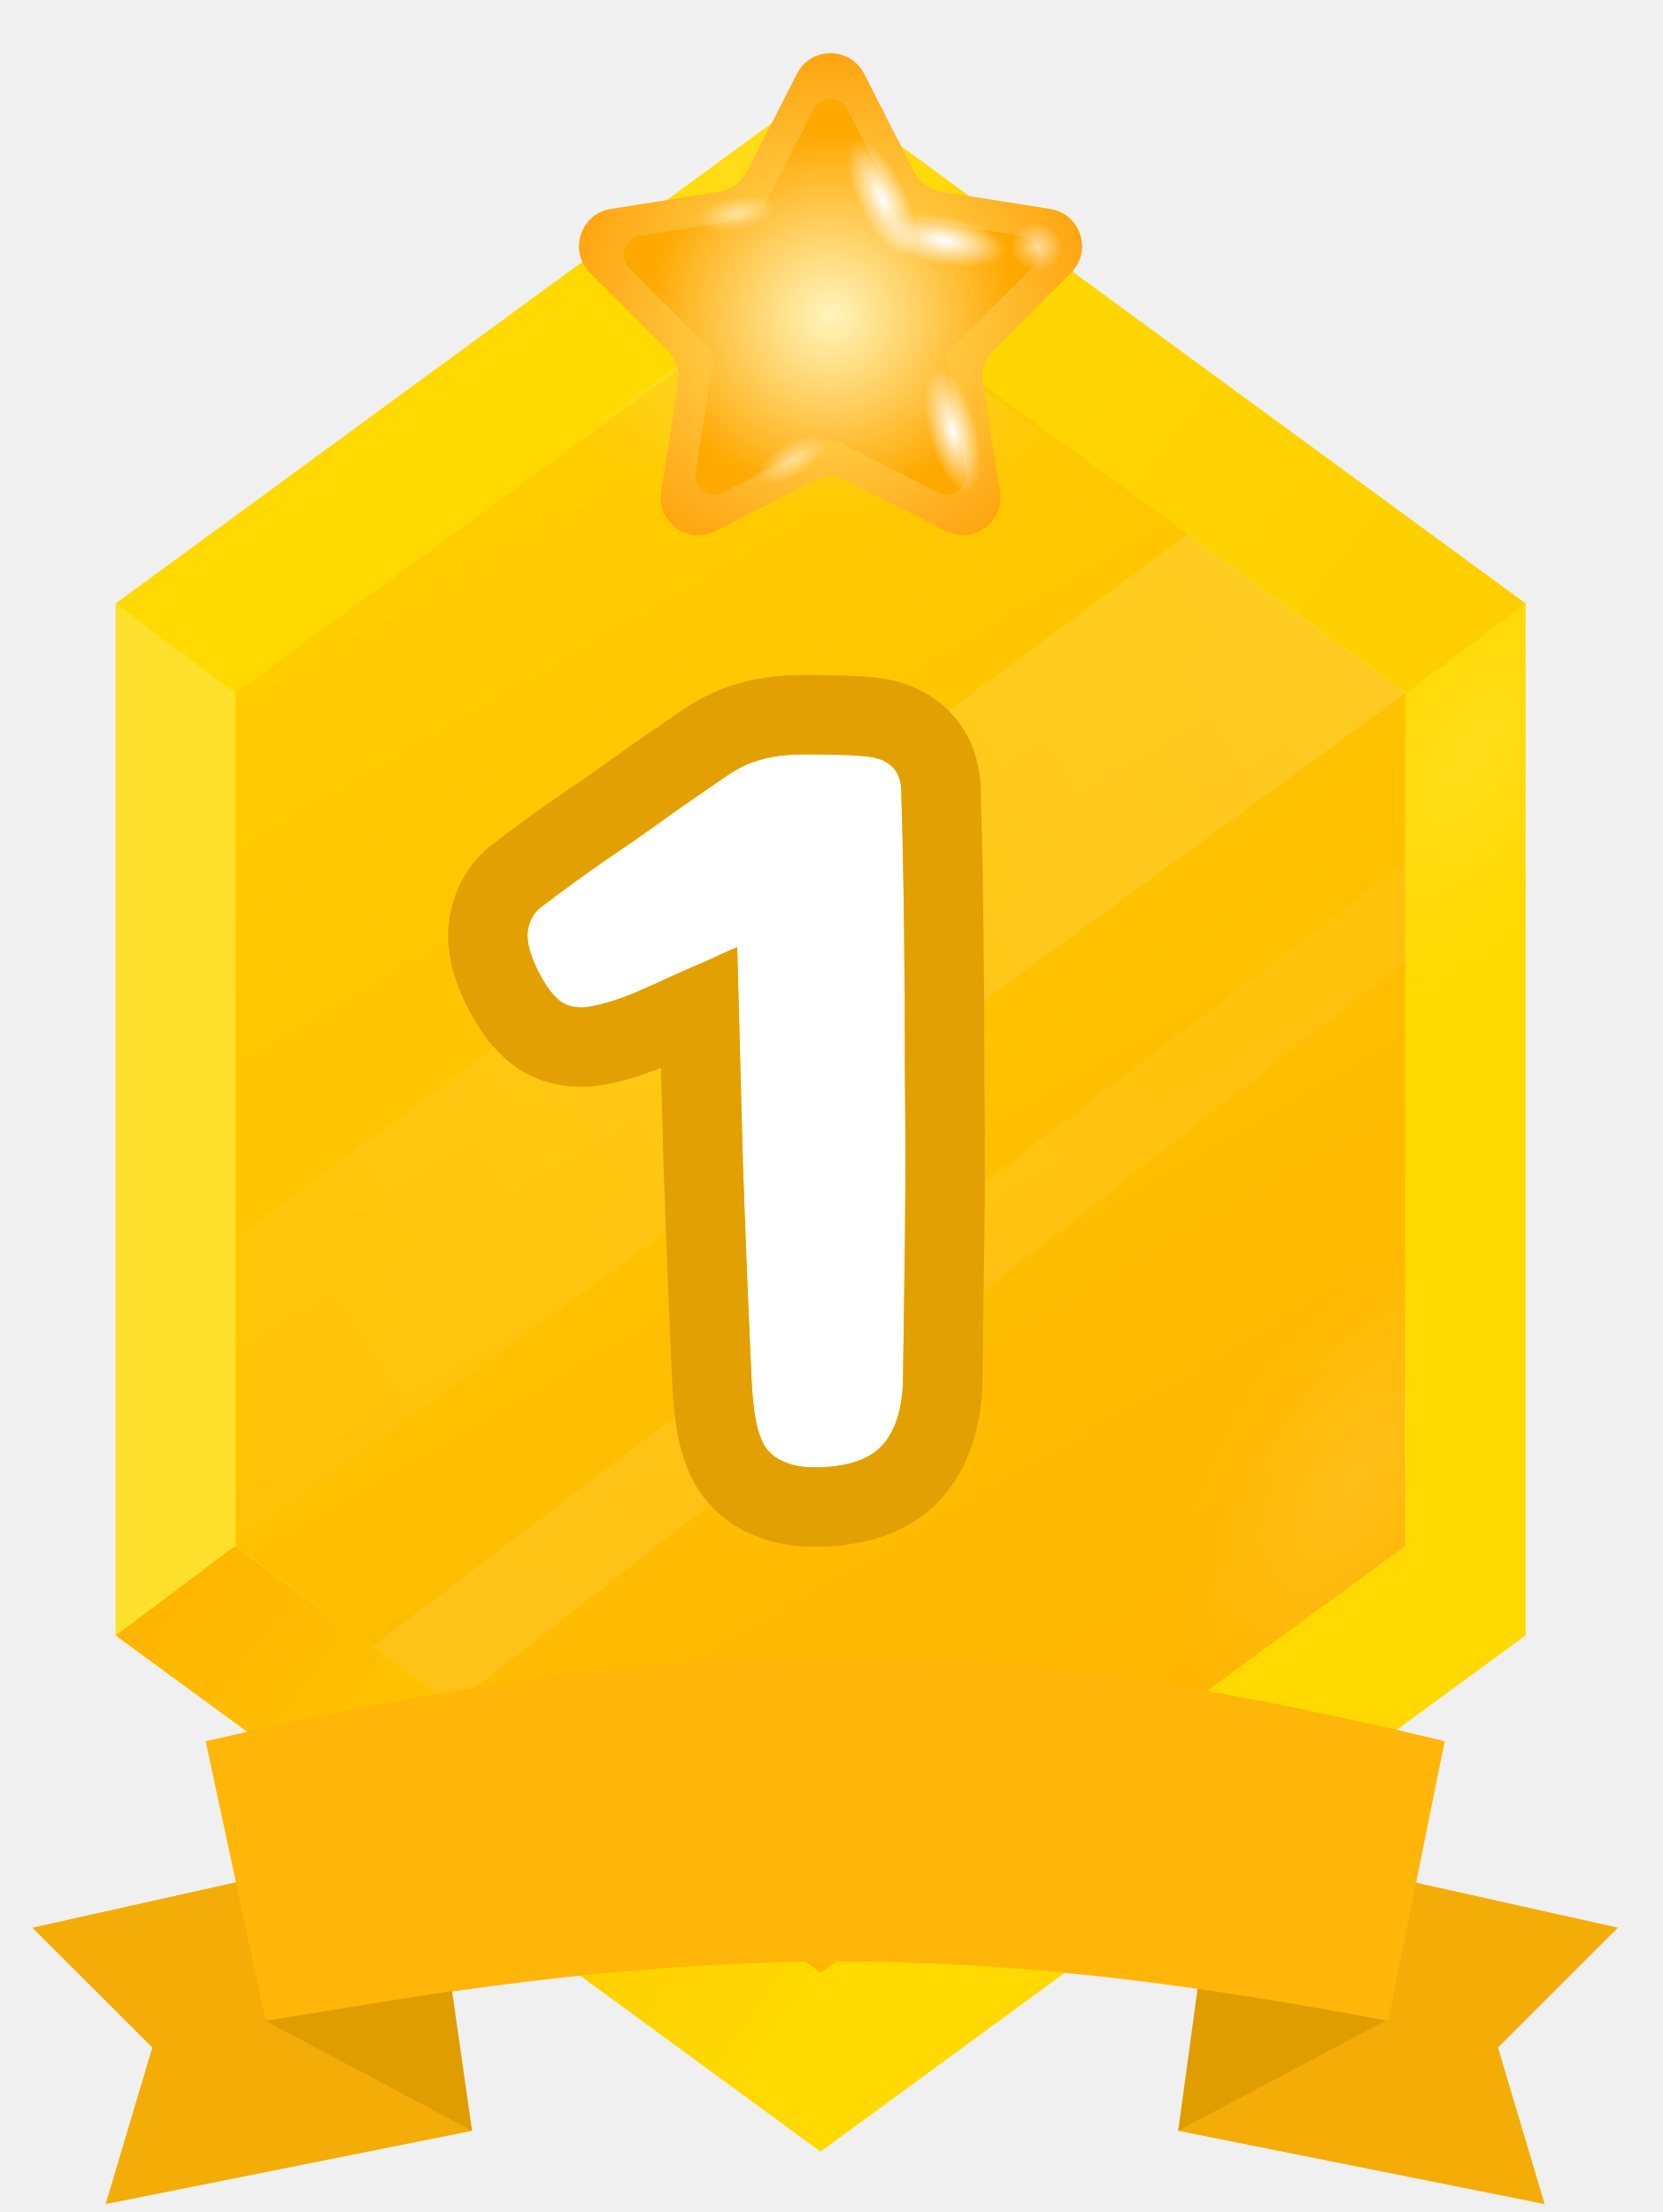
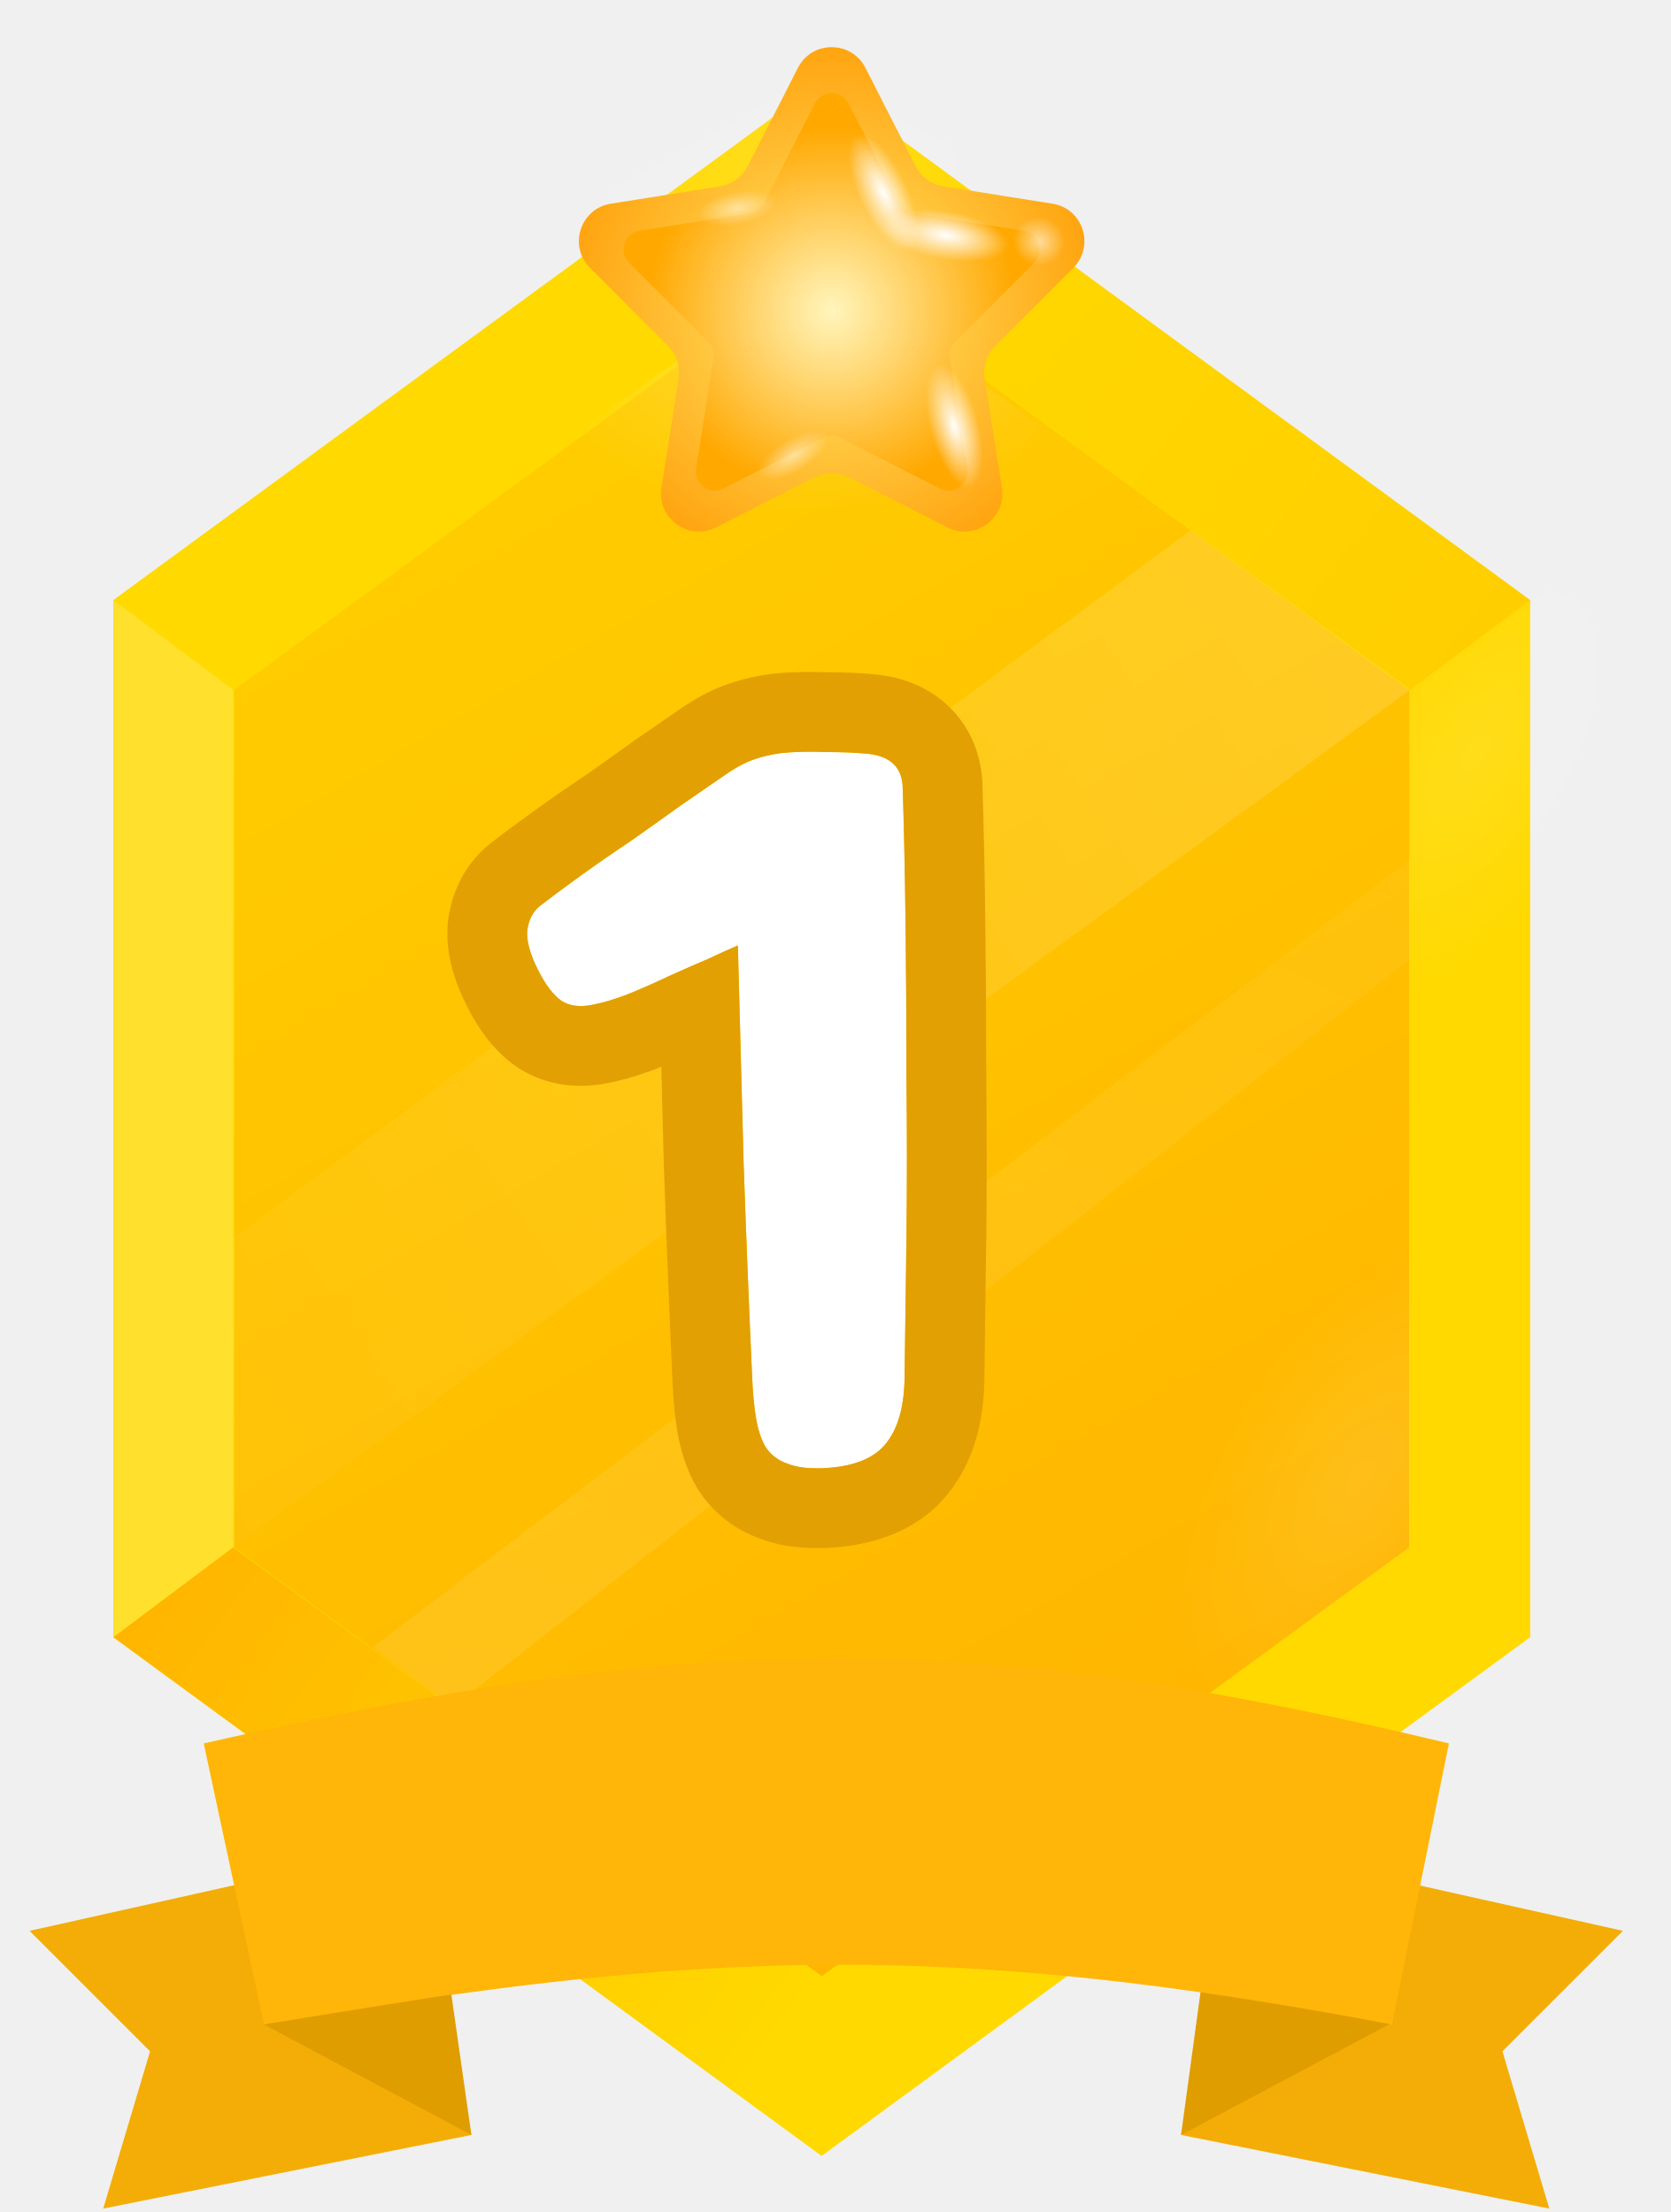
- <svg xmlns="http://www.w3.org/2000/svg" width="154" height="205" viewBox="0 0 154 205" fill="none">
-   <path d="M76.029 8.097L141.341 55.922V151.572L76.029 199.398L10.716 151.572V55.922L76.029 8.097Z" fill="#FFD900" />
-   <path d="M76.029 24.651L130.19 64.199V143.294L76.029 182.842L21.867 143.294V64.199L76.029 24.651Z" fill="url(#paint0_linear_2944_12257)" />
-   <path d="M21.767 64.2L10.73 55.923V151.573L21.767 143.296V64.2Z" fill="#FFE02D" />
-   <path d="M130.292 64.2L141.328 55.923V151.573L130.292 143.296V64.2Z" fill="#FFD900" />
-   <path d="M76.029 24.652V8.097L141.329 55.922L130.292 64.2L76.029 24.652Z" fill="url(#paint1_linear_2944_12257)" />
-   <path d="M76.029 182.842V199.396L10.73 151.571L21.766 143.294L76.029 182.842Z" fill="url(#paint2_linear_2944_12257)" />
-   <path d="M110.059 49.483L21.767 114.783V143.294L130.293 64.198L110.059 49.483Z" fill="url(#paint3_linear_2944_12257)" />
-   <path d="M42 158.011L34.643 152.492L130.293 79.835V89.032L42 158.011Z" fill="url(#paint4_linear_2944_12257)" />
-   <path d="M130.294 143.294L110.061 158.009C102.913 130.184 120.509 116.065 130.294 112.943L130.294 143.294Z" fill="url(#paint5_radial_2944_12257)" />
-   <path d="M74.972 7.882L97.66 18.427C76.803 38.184 55.917 29.655 48.438 22.616L74.972 7.882Z" fill="url(#paint6_radial_2944_12257)" />
-   <path d="M130.292 64.2L151.44 48.602C159.215 76.259 140.005 89.368 130.292 92.71L130.292 64.2Z" fill="url(#paint7_radial_2944_12257)" />
-   <path d="M75.586 24.651L96.739 40.286C75.882 60.043 57.314 50.085 49.834 43.045L75.586 24.651Z" fill="url(#paint8_radial_2944_12257)" />
-   <mask id="path-13-outside-1_2944_12257" maskUnits="userSpaceOnUse" x="41.438" y="62.477" width="50" height="81" fill="black">
-     <rect fill="white" x="41.438" y="62.477" width="50" height="81" />
-     <path d="M80.4 70.114C82.343 70.349 83.373 71.32 83.491 73.027C83.608 76.559 83.697 80.679 83.755 85.388C83.814 90.038 83.844 94.894 83.844 99.957C83.903 104.96 83.903 109.904 83.844 114.79C83.785 119.616 83.726 123.972 83.667 127.857C83.608 130.447 83.02 132.419 81.901 133.773C80.783 135.126 78.87 135.862 76.162 135.98C74.75 136.039 73.631 135.892 72.807 135.539C71.983 135.244 71.336 134.744 70.865 134.038C70.453 133.331 70.158 132.448 69.982 131.389C69.805 130.329 69.688 129.123 69.629 127.769C69.334 121.353 69.07 114.731 68.834 107.903C68.657 101.016 68.481 94.306 68.304 87.772C67.598 88.067 66.686 88.479 65.567 89.008C64.449 89.479 63.242 90.009 61.947 90.598C60.711 91.186 59.446 91.745 58.151 92.275C56.915 92.746 55.826 93.07 54.884 93.246C53.766 93.482 52.824 93.364 52.059 92.893C51.293 92.364 50.557 91.392 49.851 89.98C49.145 88.567 48.821 87.39 48.88 86.448C48.998 85.447 49.38 84.682 50.028 84.152C51.087 83.328 52.353 82.386 53.824 81.327C55.296 80.267 56.826 79.208 58.416 78.148C60.005 77.03 61.535 75.941 63.007 74.882C64.537 73.822 65.862 72.91 66.98 72.144C67.981 71.438 68.893 70.938 69.717 70.644C70.541 70.349 71.424 70.143 72.366 70.025C73.543 69.908 74.897 69.878 76.427 69.937C77.958 69.937 79.282 69.996 80.4 70.114Z" />
+ <svg xmlns="http://www.w3.org/2000/svg" width="154" height="204" viewBox="0 0 154 204" fill="none">
+   <path d="M75.756 7.517L141.069 55.342V150.992L75.756 198.817L10.444 150.992V55.342L75.756 7.517Z" fill="#FFD900" />
+   <path d="M75.756 24.071L129.918 63.619V142.714L75.756 182.262L21.595 142.714V63.619L75.756 24.071Z" fill="url(#paint0_linear_3576_6885)" />
+   <path d="M21.495 63.62L10.458 55.343V150.993L21.495 142.716V63.62Z" fill="#FFE02D" />
+   <path d="M130.019 63.62L141.056 55.343V150.993L130.019 142.716V63.62Z" fill="#FFD900" />
+   <path d="M75.757 24.072V7.517L141.056 55.342L130.02 63.62L75.757 24.072Z" fill="url(#paint1_linear_3576_6885)" />
+   <path d="M75.757 182.262V198.816L10.457 150.991L21.494 142.714L75.757 182.262Z" fill="url(#paint2_linear_3576_6885)" />
+   <path d="M109.787 48.903L21.494 114.202V142.714L130.02 63.618L109.787 48.903Z" fill="url(#paint3_linear_3576_6885)" />
+   <path d="M41.728 157.431L34.37 151.912L130.02 79.255V88.452L41.728 157.431Z" fill="url(#paint4_linear_3576_6885)" />
+   <path d="M130.022 142.714L109.788 157.429C102.641 129.604 120.236 115.485 130.022 112.363L130.022 142.714Z" fill="url(#paint5_radial_3576_6885)" />
+   <path d="M74.7 7.302L97.387 17.847C76.531 37.604 55.645 29.075 48.166 22.035L74.7 7.302Z" fill="url(#paint6_radial_3576_6885)" />
+   <path d="M130.02 63.619L151.168 48.022C158.943 75.678 139.732 88.787 130.02 92.129L130.02 63.619Z" fill="url(#paint7_radial_3576_6885)" />
+   <path d="M75.314 24.071L96.467 39.706C75.61 59.463 57.041 49.505 49.562 42.465L75.314 24.071Z" fill="url(#paint8_radial_3576_6885)" />
+   <mask id="path-13-outside-1_3576_6885" maskUnits="userSpaceOnUse" x="41.166" y="61.897" width="50" height="81" fill="black">
+     <rect fill="white" x="41.166" y="61.897" width="50" height="81" />
+     <path d="M80.128 69.534C82.07 69.769 83.1 70.74 83.218 72.447C83.336 75.979 83.424 80.099 83.483 84.808C83.542 89.458 83.571 94.314 83.571 99.377C83.63 104.38 83.63 109.324 83.571 114.21C83.512 119.036 83.454 123.392 83.395 127.277C83.336 129.867 82.747 131.839 81.629 133.193C80.51 134.546 78.597 135.282 75.89 135.4C74.477 135.459 73.359 135.312 72.535 134.958C71.711 134.664 71.063 134.164 70.592 133.457C70.18 132.751 69.886 131.868 69.709 130.809C69.533 129.749 69.415 128.543 69.356 127.189C69.062 120.773 68.797 114.151 68.562 107.323C68.385 100.436 68.208 93.726 68.032 87.192C67.326 87.487 66.413 87.898 65.295 88.428C64.176 88.899 62.97 89.429 61.675 90.018C60.439 90.606 59.173 91.165 57.878 91.695C56.642 92.166 55.553 92.49 54.611 92.666C53.493 92.902 52.551 92.784 51.786 92.313C51.021 91.783 50.285 90.812 49.579 89.4C48.872 87.987 48.549 86.81 48.608 85.868C48.725 84.867 49.108 84.102 49.755 83.572C50.815 82.748 52.08 81.806 53.552 80.747C55.023 79.687 56.554 78.628 58.143 77.568C59.732 76.45 61.263 75.361 62.734 74.302C64.265 73.242 65.589 72.33 66.707 71.564C67.708 70.858 68.62 70.358 69.445 70.064C70.269 69.769 71.151 69.563 72.093 69.445C73.27 69.328 74.624 69.298 76.155 69.357C77.685 69.357 79.01 69.416 80.128 69.534Z" />
  </mask>
-   <path d="M80.4 70.114C82.343 70.349 83.373 71.32 83.491 73.027C83.608 76.559 83.697 80.679 83.755 85.388C83.814 90.038 83.844 94.894 83.844 99.957C83.903 104.96 83.903 109.904 83.844 114.79C83.785 119.616 83.726 123.972 83.667 127.857C83.608 130.447 83.02 132.419 81.901 133.773C80.783 135.126 78.87 135.862 76.162 135.98C74.75 136.039 73.631 135.892 72.807 135.539C71.983 135.244 71.336 134.744 70.865 134.038C70.453 133.331 70.158 132.448 69.982 131.389C69.805 130.329 69.688 129.123 69.629 127.769C69.334 121.353 69.07 114.731 68.834 107.903C68.657 101.016 68.481 94.306 68.304 87.772C67.598 88.067 66.686 88.479 65.567 89.008C64.449 89.479 63.242 90.009 61.947 90.598C60.711 91.186 59.446 91.745 58.151 92.275C56.915 92.746 55.826 93.07 54.884 93.246C53.766 93.482 52.824 93.364 52.059 92.893C51.293 92.364 50.557 91.392 49.851 89.98C49.145 88.567 48.821 87.39 48.88 86.448C48.998 85.447 49.38 84.682 50.028 84.152C51.087 83.328 52.353 82.386 53.824 81.327C55.296 80.267 56.826 79.208 58.416 78.148C60.005 77.03 61.535 75.941 63.007 74.882C64.537 73.822 65.862 72.91 66.98 72.144C67.981 71.438 68.893 70.938 69.717 70.644C70.541 70.349 71.424 70.143 72.366 70.025C73.543 69.908 74.897 69.878 76.427 69.937C77.958 69.937 79.282 69.996 80.4 70.114Z" fill="white" />
-   <path d="M80.4 70.114L81.286 62.809L81.228 62.803L81.171 62.797L80.4 70.114ZM83.491 73.027L90.844 72.782L90.84 72.652L90.831 72.521L83.491 73.027ZM83.755 85.388L76.398 85.48L76.398 85.481L83.755 85.388ZM83.844 99.957H76.486V100L76.487 100.043L83.844 99.957ZM83.844 114.79L91.201 114.879L91.201 114.878L83.844 114.79ZM83.667 127.857L91.023 128.024L91.024 127.996L91.024 127.969L83.667 127.857ZM81.901 133.773L76.229 129.087L76.229 129.087L81.901 133.773ZM76.162 135.98L76.469 143.331L76.482 143.331L76.162 135.98ZM72.807 135.539L75.706 128.776L75.496 128.686L75.282 128.609L72.807 135.539ZM70.865 134.038L64.509 137.745L64.621 137.935L64.743 138.119L70.865 134.038ZM69.982 131.389L77.239 130.179L77.239 130.179L69.982 131.389ZM69.629 127.769L76.979 127.449L76.979 127.44L76.979 127.432L69.629 127.769ZM68.834 107.903L61.479 108.092L61.48 108.124L61.481 108.157L68.834 107.903ZM68.304 87.772L75.659 87.573L75.37 76.858L65.474 80.981L68.304 87.772ZM65.567 89.008L68.422 95.79L68.571 95.727L68.717 95.658L65.567 89.008ZM61.947 90.598L58.903 83.899L58.843 83.927L58.784 83.955L61.947 90.598ZM58.151 92.275L60.77 99.151L60.854 99.119L60.937 99.085L58.151 92.275ZM54.884 93.246L53.528 86.015L53.448 86.03L53.368 86.046L54.884 93.246ZM52.059 92.893L47.87 98.943L48.033 99.056L48.202 99.159L52.059 92.893ZM49.851 89.98L56.432 86.689L56.432 86.689L49.851 89.98ZM48.88 86.448L41.573 85.588L41.549 85.788L41.537 85.989L48.88 86.448ZM50.028 84.152L45.511 78.344L45.439 78.4L45.369 78.458L50.028 84.152ZM53.824 81.327L58.123 87.298L53.824 81.327ZM58.416 78.148L62.497 84.27L62.574 84.219L62.65 84.166L58.416 78.148ZM63.007 74.882L58.819 68.832L58.763 68.871L58.708 68.91L63.007 74.882ZM66.98 72.144L71.135 78.217L71.179 78.186L71.223 78.156L66.98 72.144ZM69.717 70.644L67.242 63.715L67.242 63.715L69.717 70.644ZM72.366 70.025L71.634 62.704L71.543 62.713L71.453 62.725L72.366 70.025ZM76.427 69.937L76.144 77.29L76.286 77.295H76.427V69.937ZM80.4 70.114L79.515 77.418C79.509 77.417 78.575 77.308 77.582 76.372C76.481 75.334 76.191 74.12 76.15 73.534L83.491 73.027L90.831 72.521C90.673 70.228 89.809 67.675 87.677 65.665C85.655 63.758 83.234 63.046 81.286 62.809L80.4 70.114ZM83.491 73.027L76.137 73.272C76.252 76.74 76.34 80.807 76.398 85.48L83.755 85.388L91.113 85.296C91.053 80.552 90.964 76.379 90.844 72.782L83.491 73.027ZM83.755 85.388L76.398 85.481C76.457 90.098 76.486 94.923 76.486 99.957H83.844H91.201C91.201 94.866 91.172 89.979 91.113 85.295L83.755 85.388ZM83.844 99.957L76.487 100.043C76.545 104.989 76.545 109.875 76.487 114.701L83.844 114.79L91.201 114.878C91.26 109.933 91.26 104.93 91.201 99.87L83.844 99.957ZM83.844 114.79L76.487 114.7C76.428 119.521 76.369 123.869 76.31 127.746L83.667 127.857L91.024 127.969C91.083 124.075 91.142 119.712 91.201 114.879L83.844 114.79ZM83.667 127.857L76.311 127.69C76.293 128.49 76.197 128.955 76.131 129.174C76.071 129.376 76.062 129.288 76.229 129.087L81.901 133.773L87.574 138.459C90.142 135.349 90.944 131.511 91.023 128.024L83.667 127.857ZM81.901 133.773L76.229 129.087C76.403 128.876 76.584 128.72 76.738 128.614C76.887 128.511 76.983 128.474 76.987 128.473C76.987 128.472 76.903 128.504 76.708 128.54C76.512 128.577 76.229 128.612 75.843 128.629L76.162 135.98L76.482 143.331C80.148 143.171 84.551 142.118 87.574 138.459L81.901 133.773ZM76.162 135.98L75.856 128.629C75.669 128.636 75.523 128.636 75.415 128.632C75.305 128.628 75.244 128.622 75.224 128.619C75.204 128.616 75.237 128.619 75.316 128.64C75.394 128.66 75.529 128.7 75.706 128.776L72.807 135.539L69.909 142.301C72.161 143.266 74.525 143.412 76.469 143.331L76.162 135.98ZM72.807 135.539L75.282 128.609C75.548 128.704 75.873 128.866 76.202 129.12C76.534 129.377 76.796 129.67 76.987 129.956L70.865 134.038L64.743 138.119C66.12 140.185 68.067 141.659 70.332 142.468L72.807 135.539ZM70.865 134.038L77.22 130.33C77.302 130.47 77.324 130.544 77.315 130.519C77.306 130.493 77.274 130.386 77.239 130.179L69.982 131.389L62.724 132.598C63.004 134.277 63.531 136.068 64.509 137.745L70.865 134.038ZM69.982 131.389L77.239 130.179C77.123 129.479 77.028 128.578 76.979 127.449L69.629 127.769L62.278 128.088C62.347 129.667 62.488 131.18 62.724 132.598L69.982 131.389ZM69.629 127.769L76.979 127.432C76.686 121.045 76.422 114.451 76.187 107.649L68.834 107.903L61.481 108.157C61.717 115.011 61.983 121.66 62.279 128.106L69.629 127.769ZM68.834 107.903L76.189 107.714C76.013 100.824 75.836 94.111 75.659 87.573L68.304 87.772L60.949 87.971C61.126 94.501 61.302 101.208 61.479 108.092L68.834 107.903ZM68.304 87.772L65.474 80.981C64.615 81.338 63.586 81.806 62.417 82.359L65.567 89.008L68.717 95.658C69.785 95.152 70.58 94.795 71.134 94.564L68.304 87.772ZM65.567 89.008L62.712 82.227C61.52 82.729 60.25 83.287 58.903 83.899L61.947 90.598L64.992 97.296C66.234 96.731 67.377 96.23 68.422 95.79L65.567 89.008ZM61.947 90.598L58.784 83.955C57.675 84.483 56.535 84.987 55.365 85.465L58.151 92.275L60.937 99.085C62.356 98.504 63.748 97.89 65.111 97.241L61.947 90.598ZM58.151 92.275L55.531 85.4C54.563 85.769 53.911 85.943 53.528 86.015L54.884 93.246L56.24 100.478C57.74 100.197 59.266 99.724 60.77 99.151L58.151 92.275ZM54.884 93.246L53.368 86.046C53.449 86.029 53.767 85.973 54.251 86.034C54.764 86.098 55.351 86.28 55.915 86.627L52.059 92.893L48.202 99.159C50.976 100.866 53.96 100.96 56.4 100.446L54.884 93.246ZM52.059 92.893L56.246 86.844C56.465 86.995 56.611 87.129 56.693 87.21C56.775 87.292 56.807 87.338 56.797 87.325C56.788 87.312 56.748 87.257 56.682 87.148C56.616 87.039 56.532 86.889 56.432 86.689L49.851 89.98L43.27 93.27C44.192 95.113 45.609 97.377 47.87 98.943L52.059 92.893ZM49.851 89.98L56.432 86.689C56.337 86.499 56.272 86.351 56.23 86.245C56.209 86.193 56.195 86.153 56.185 86.126C56.176 86.098 56.173 86.085 56.173 86.086C56.173 86.087 56.178 86.104 56.184 86.136C56.191 86.169 56.2 86.219 56.208 86.286C56.225 86.418 56.241 86.63 56.223 86.907L48.88 86.448L41.537 85.989C41.359 88.826 42.33 91.389 43.27 93.27L49.851 89.98ZM48.88 86.448L56.187 87.308C56.164 87.506 56.087 87.912 55.836 88.414C55.574 88.938 55.185 89.44 54.687 89.847L50.028 84.152L45.369 78.458C42.953 80.434 41.865 83.105 41.573 85.588L48.88 86.448ZM50.028 84.152L54.545 89.96C55.513 89.207 56.702 88.321 58.123 87.298L53.824 81.327L49.525 75.356C48.004 76.451 46.661 77.449 45.511 78.344L50.028 84.152ZM53.824 81.327L58.123 87.298C59.52 86.293 60.977 85.284 62.497 84.27L58.416 78.148L54.334 72.026C52.675 73.132 51.072 74.242 49.525 75.356L53.824 81.327ZM58.416 78.148L62.65 84.166C64.259 83.033 65.811 81.929 67.306 80.853L63.007 74.882L58.708 68.91C57.259 69.954 55.75 71.027 54.181 72.131L58.416 78.148ZM63.007 74.882L67.195 80.931C68.718 79.877 70.031 78.972 71.135 78.217L66.98 72.144L62.825 66.072C61.692 66.847 60.356 67.767 58.819 68.832L63.007 74.882ZM66.98 72.144L71.223 78.156C71.535 77.935 71.778 77.787 71.953 77.691C72.129 77.594 72.207 77.567 72.192 77.573L69.717 70.644L67.242 63.715C65.595 64.303 64.083 65.183 62.737 66.133L66.98 72.144ZM69.717 70.644L72.192 77.573C72.469 77.473 72.825 77.383 73.278 77.326L72.366 70.025L71.453 62.725C70.023 62.903 68.612 63.225 67.242 63.715L69.717 70.644ZM72.366 70.025L73.098 77.347C73.857 77.271 74.86 77.24 76.144 77.29L76.427 69.937L76.71 62.585C74.934 62.517 73.229 62.545 71.634 62.704L72.366 70.025ZM76.427 69.937V77.295C77.785 77.295 78.84 77.348 79.63 77.431L80.4 70.114L81.171 62.797C79.724 62.644 78.13 62.58 76.427 62.58V69.937Z" fill="#E2A003" mask="url(#path-13-outside-1_2944_12257)" />
-   <path d="M3 178.65L37.564 170.935L43.736 197.474L9.789 204.264L14.11 189.759L3 178.65Z" fill="#F3AD06" />
-   <path d="M149.9 178.65L115.337 170.935L109.165 197.474L143.111 204.264L138.791 189.759L149.9 178.65Z" fill="#F3AD06" />
-   <path d="M109.161 197.472L111.012 183.894L128.603 187.14L109.161 197.472Z" fill="#DF9D00" />
-   <path d="M133.855 161.365C89.434 150.691 64.288 151.072 19.055 161.365L24.61 187.288C65.225 180.288 87.993 179.593 128.609 187.288L133.855 161.365Z" fill="#FFB608" />
-   <path d="M43.735 197.471L41.883 184.51L24.602 187.287L43.735 197.471Z" fill="#DF9D00" />
-   <path d="M73.84 6.833C75.136 4.294 78.763 4.294 80.059 6.833L84.689 15.905C85.196 16.899 86.148 17.591 87.25 17.766L97.309 19.366C100.124 19.814 101.245 23.264 99.231 25.281L92.034 32.487C91.245 33.277 90.881 34.396 91.055 35.498L92.642 45.559C93.086 48.375 90.151 50.508 87.611 49.215L78.533 44.597C77.538 44.091 76.361 44.091 75.367 44.597L66.288 49.215C63.748 50.508 60.813 48.375 61.257 45.559L62.844 35.498C63.018 34.396 62.654 33.277 61.866 32.487L54.668 25.281C52.654 23.264 53.775 19.814 56.59 19.366L66.649 17.766C67.751 17.591 68.703 16.899 69.21 15.905L73.84 6.833Z" fill="url(#paint9_radial_2944_12257)" />
-   <path d="M75.395 10.122C76.043 8.852 77.857 8.852 78.504 10.122L83.194 19.31C83.447 19.807 83.923 20.153 84.474 20.241L94.662 21.861C96.069 22.085 96.63 23.81 95.623 24.818L88.333 32.117C87.939 32.512 87.757 33.071 87.844 33.623L89.451 43.812C89.673 45.22 88.206 46.286 86.935 45.64L77.741 40.962C77.244 40.709 76.656 40.709 76.158 40.962L66.964 45.64C65.694 46.286 64.226 45.22 64.448 43.812L66.055 33.623C66.142 33.071 65.961 32.512 65.566 32.117L58.277 24.818C57.27 23.81 57.83 22.085 59.238 21.861L69.425 20.241C69.976 20.153 70.452 19.807 70.706 19.31L75.395 10.122Z" fill="url(#paint10_radial_2944_12257)" />
-   <path d="M80.701 21.108C80.359 18.907 82.588 18.748 83.746 18.944C84.903 19.14 88.057 19.852 91.412 21.135C95.605 22.737 94.443 24.327 93.428 25.048C91.993 26.068 89.809 25.328 87.205 24.887C84.6 24.447 81.128 23.859 80.701 21.108Z" fill="url(#paint11_radial_2944_12257)" />
-   <path d="M93.293 22.361C93.363 20.23 94.322 19.856 94.792 19.936C95.263 20.016 96.527 20.408 97.821 21.341C99.438 22.508 98.791 24.185 98.291 24.993C97.585 26.136 96.733 25.622 95.675 25.443C94.616 25.264 93.205 25.025 93.293 22.361Z" fill="url(#paint12_radial_2944_12257)" fill-opacity="0.56" />
-   <path d="M64.048 20.525C63.362 19.172 64.622 18.577 65.338 18.449C66.054 18.32 68.045 18.086 70.278 18.177C73.07 18.29 72.747 19.578 72.317 20.27C71.709 21.249 70.276 21.252 68.665 21.541C67.054 21.83 64.906 22.216 64.048 20.525Z" fill="url(#paint13_radial_2944_12257)" fill-opacity="0.5" />
-   <path d="M69.719 44.747C68.598 43.725 69.566 42.722 70.19 42.348C70.814 41.974 72.592 41.05 74.713 40.344C77.364 39.461 77.518 40.779 77.361 41.579C77.139 42.71 75.8 43.22 74.397 44.061C72.993 44.903 71.121 46.024 69.719 44.747Z" fill="url(#paint14_radial_2944_12257)" fill-opacity="0.5" />
-   <path d="M86.559 33.216C88.429 32.005 89.484 33.975 89.778 35.112C90.072 36.248 90.709 39.418 90.909 43.004C91.159 47.486 89.234 47.075 88.161 46.443C86.644 45.549 86.427 43.254 85.766 40.696C85.104 38.139 84.222 34.73 86.559 33.216Z" fill="url(#paint15_radial_2944_12257)" />
-   <path d="M78.811 12.124C80.424 10.588 81.826 12.33 82.324 13.392C82.823 14.455 84.036 17.452 84.894 20.939C85.968 25.299 84 25.25 82.829 24.827C81.173 24.229 80.535 22.013 79.413 19.622C78.291 17.231 76.794 14.043 78.811 12.124Z" fill="url(#paint16_radial_2944_12257)" />
+   <path d="M80.128 69.534C82.07 69.769 83.1 70.74 83.218 72.447C83.336 75.979 83.424 80.099 83.483 84.808C83.542 89.458 83.571 94.314 83.571 99.377C83.63 104.38 83.63 109.324 83.571 114.21C83.512 119.036 83.454 123.392 83.395 127.277C83.336 129.867 82.747 131.839 81.629 133.193C80.51 134.546 78.597 135.282 75.89 135.4C74.477 135.459 73.359 135.312 72.535 134.958C71.711 134.664 71.063 134.164 70.592 133.457C70.18 132.751 69.886 131.868 69.709 130.809C69.533 129.749 69.415 128.543 69.356 127.189C69.062 120.773 68.797 114.151 68.562 107.323C68.385 100.436 68.208 93.726 68.032 87.192C67.326 87.487 66.413 87.898 65.295 88.428C64.176 88.899 62.97 89.429 61.675 90.018C60.439 90.606 59.173 91.165 57.878 91.695C56.642 92.166 55.553 92.49 54.611 92.666C53.493 92.902 52.551 92.784 51.786 92.313C51.021 91.783 50.285 90.812 49.579 89.4C48.872 87.987 48.549 86.81 48.608 85.868C48.725 84.867 49.108 84.102 49.755 83.572C50.815 82.748 52.08 81.806 53.552 80.747C55.023 79.687 56.554 78.628 58.143 77.568C59.732 76.45 61.263 75.361 62.734 74.302C64.265 73.242 65.589 72.33 66.707 71.564C67.708 70.858 68.62 70.358 69.445 70.064C70.269 69.769 71.151 69.563 72.093 69.445C73.27 69.328 74.624 69.298 76.155 69.357C77.685 69.357 79.01 69.416 80.128 69.534Z" fill="white" />
+   <path d="M80.128 69.534L81.013 62.23L80.956 62.222L80.898 62.216L80.128 69.534ZM83.218 72.447L90.572 72.202L90.567 72.072L90.558 71.941L83.218 72.447ZM83.483 84.808L76.126 84.9L76.126 84.901L83.483 84.808ZM83.571 99.377H76.214V99.42L76.214 99.463L83.571 99.377ZM83.571 114.21L90.928 114.299L90.928 114.298L83.571 114.21ZM83.395 127.277L90.751 127.444L90.751 127.416L90.752 127.388L83.395 127.277ZM81.629 133.193L75.956 128.507L75.956 128.507L81.629 133.193ZM75.89 135.4L76.196 142.751L76.21 142.751L75.89 135.4ZM72.535 134.958L75.433 128.196L75.224 128.106L75.009 128.029L72.535 134.958ZM70.592 133.457L64.237 137.165L64.348 137.355L64.47 137.539L70.592 133.457ZM69.709 130.809L76.967 129.599L76.967 129.599L69.709 130.809ZM69.356 127.189L76.707 126.869L76.707 126.86L76.706 126.852L69.356 127.189ZM68.562 107.323L61.206 107.511L61.207 107.544L61.208 107.576L68.562 107.323ZM68.032 87.192L75.387 86.993L75.097 76.277L65.202 80.4L68.032 87.192ZM65.295 88.428L68.15 95.209L68.299 95.147L68.445 95.078L65.295 88.428ZM61.675 90.018L58.63 83.319L58.571 83.346L58.511 83.375L61.675 90.018ZM57.878 91.695L60.498 98.571L60.581 98.539L60.664 98.505L57.878 91.695ZM54.611 92.666L53.255 85.435L53.175 85.45L53.096 85.466L54.611 92.666ZM51.786 92.313L47.598 98.363L47.761 98.475L47.93 98.579L51.786 92.313ZM49.579 89.4L56.16 86.109L56.16 86.109L49.579 89.4ZM48.608 85.868L41.3 85.008L41.277 85.208L41.264 85.409L48.608 85.868ZM49.755 83.572L45.238 77.764L45.166 77.82L45.096 77.878L49.755 83.572ZM53.552 80.747L57.851 86.718L53.552 80.747ZM58.143 77.568L62.224 83.69L62.301 83.639L62.377 83.585L58.143 77.568ZM62.734 74.302L58.546 68.252L58.49 68.291L58.435 68.331L62.734 74.302ZM66.707 71.564L70.862 77.637L70.907 77.606L70.951 77.575L66.707 71.564ZM69.445 70.064L66.97 63.134L66.97 63.134L69.445 70.064ZM72.093 69.445L71.361 62.124L71.271 62.133L71.181 62.145L72.093 69.445ZM76.155 69.357L75.872 76.709L76.013 76.715H76.155V69.357ZM80.128 69.534L79.243 76.838C79.237 76.837 78.302 76.728 77.31 75.792C76.208 74.754 75.918 73.54 75.878 72.954L83.218 72.447L90.558 71.941C90.4 69.647 89.536 67.095 87.405 65.085C85.382 63.178 82.961 62.466 81.013 62.23L80.128 69.534ZM83.218 72.447L75.865 72.692C75.98 76.16 76.067 80.227 76.126 84.9L83.483 84.808L90.84 84.716C90.781 79.972 90.692 75.799 90.572 72.202L83.218 72.447ZM83.483 84.808L76.126 84.901C76.184 89.518 76.214 94.343 76.214 99.377H83.571H90.929C90.929 94.286 90.899 89.399 90.84 84.715L83.483 84.808ZM83.571 99.377L76.214 99.463C76.272 104.409 76.272 109.295 76.214 114.121L83.571 114.21L90.928 114.298C90.988 109.353 90.988 104.35 90.928 99.29L83.571 99.377ZM83.571 114.21L76.214 114.12C76.155 118.941 76.097 123.289 76.038 127.166L83.395 127.277L90.752 127.388C90.811 123.495 90.87 119.132 90.928 114.299L83.571 114.21ZM83.395 127.277L76.039 127.11C76.021 127.909 75.924 128.375 75.859 128.594C75.799 128.796 75.79 128.708 75.956 128.507L81.629 133.193L87.301 137.879C89.87 134.769 90.671 130.931 90.751 127.444L83.395 127.277ZM81.629 133.193L75.956 128.507C76.13 128.296 76.311 128.14 76.465 128.034C76.615 127.931 76.711 127.894 76.714 127.892C76.715 127.892 76.63 127.924 76.435 127.96C76.24 127.996 75.957 128.032 75.57 128.049L75.89 135.4L76.21 142.751C79.876 142.591 84.278 141.538 87.301 137.879L81.629 133.193ZM75.89 135.4L75.584 128.049C75.397 128.056 75.251 128.056 75.142 128.052C75.033 128.048 74.971 128.041 74.951 128.039C74.931 128.036 74.965 128.039 75.043 128.06C75.121 128.08 75.257 128.12 75.433 128.196L72.535 134.958L69.636 141.721C71.888 142.686 74.252 142.832 76.196 142.751L75.89 135.4ZM72.535 134.958L75.009 128.029C75.275 128.124 75.6 128.286 75.93 128.54C76.262 128.797 76.523 129.09 76.714 129.376L70.592 133.457L64.47 137.539C65.848 139.605 67.795 141.078 70.06 141.887L72.535 134.958ZM70.592 133.457L76.948 129.75C77.029 129.89 77.051 129.964 77.043 129.939C77.034 129.912 77.001 129.806 76.967 129.599L69.709 130.809L62.452 132.018C62.732 133.697 63.259 135.488 64.237 137.165L70.592 133.457ZM69.709 130.809L76.967 129.599C76.85 128.898 76.756 127.998 76.707 126.869L69.356 127.189L62.005 127.508C62.074 129.087 62.215 130.6 62.452 132.018L69.709 130.809ZM69.356 127.189L76.706 126.852C76.413 120.465 76.15 113.871 75.915 107.069L68.562 107.323L61.208 107.576C61.445 114.431 61.711 121.08 62.006 127.526L69.356 127.189ZM68.562 107.323L75.917 107.134C75.74 100.244 75.564 93.531 75.387 86.993L68.032 87.192L60.677 87.391C60.853 93.921 61.03 100.628 61.206 107.511L68.562 107.323ZM68.032 87.192L65.202 80.4C64.343 80.758 63.313 81.225 62.145 81.779L65.295 88.428L68.445 95.078C69.513 94.572 70.308 94.215 70.862 93.984L68.032 87.192ZM65.295 88.428L62.44 81.647C61.248 82.149 59.977 82.707 58.63 83.319L61.675 90.018L64.719 96.716C65.962 96.151 67.105 95.65 68.15 95.209L65.295 88.428ZM61.675 90.018L58.511 83.375C57.402 83.903 56.263 84.406 55.092 84.885L57.878 91.695L60.664 98.505C62.084 97.924 63.475 97.31 64.838 96.66L61.675 90.018ZM57.878 91.695L55.259 84.819C54.29 85.188 53.639 85.363 53.255 85.435L54.611 92.666L55.967 99.898C57.468 99.617 58.994 99.144 60.498 98.571L57.878 91.695ZM54.611 92.666L53.096 85.466C53.177 85.449 53.494 85.393 53.979 85.454C54.492 85.518 55.079 85.7 55.642 86.047L51.786 92.313L47.93 98.579C50.703 100.286 53.687 100.38 56.127 99.866L54.611 92.666ZM51.786 92.313L55.974 86.264C56.192 86.415 56.338 86.548 56.42 86.63C56.502 86.712 56.535 86.757 56.525 86.744C56.516 86.732 56.476 86.677 56.409 86.568C56.344 86.459 56.259 86.309 56.16 86.109L49.579 89.4L42.998 92.69C43.919 94.533 45.337 96.797 47.598 98.363L51.786 92.313ZM49.579 89.4L56.16 86.109C56.064 85.918 56 85.771 55.958 85.665C55.937 85.612 55.922 85.573 55.913 85.546C55.904 85.518 55.9 85.505 55.901 85.506C55.901 85.507 55.905 85.524 55.912 85.556C55.919 85.589 55.928 85.639 55.936 85.706C55.952 85.837 55.968 86.05 55.951 86.327L48.608 85.868L41.264 85.409C41.087 88.246 42.057 90.809 42.998 92.69L49.579 89.4ZM48.608 85.868L55.915 86.728C55.891 86.926 55.814 87.332 55.564 87.834C55.302 88.358 54.912 88.86 54.414 89.267L49.755 83.572L45.096 77.878C42.68 79.854 41.592 82.525 41.3 85.008L48.608 85.868ZM49.755 83.572L54.273 89.38C55.24 88.627 56.429 87.741 57.851 86.718L53.552 80.747L49.253 74.776C47.731 75.871 46.389 76.869 45.238 77.764L49.755 83.572ZM53.552 80.747L57.851 86.718C59.247 85.713 60.705 84.703 62.224 83.69L58.143 77.568L54.062 71.446C52.403 72.552 50.8 73.662 49.253 74.776L53.552 80.747ZM58.143 77.568L62.377 83.585C63.987 82.453 65.539 81.349 67.033 80.272L62.734 74.302L58.435 68.331C56.987 69.373 55.478 70.447 53.909 71.551L58.143 77.568ZM62.734 74.302L66.922 80.351C68.445 79.296 69.758 78.392 70.862 77.637L66.707 71.564L62.553 65.492C61.42 66.267 60.084 67.188 58.546 68.252L62.734 74.302ZM66.707 71.564L70.951 77.575C71.263 77.355 71.505 77.207 71.68 77.111C71.857 77.014 71.934 76.987 71.919 76.993L69.445 70.064L66.97 63.134C65.323 63.723 63.811 64.603 62.464 65.553L66.707 71.564ZM69.445 70.064L71.919 76.993C72.197 76.893 72.552 76.803 73.006 76.746L72.093 69.445L71.181 62.145C69.751 62.323 68.34 62.645 66.97 63.134L69.445 70.064ZM72.093 69.445L72.825 76.767C73.584 76.691 74.587 76.66 75.872 76.709L76.155 69.357L76.438 62.005C74.661 61.937 72.957 61.965 71.361 62.124L72.093 69.445ZM76.155 69.357V76.715C77.513 76.715 78.567 76.768 79.358 76.851L80.128 69.534L80.898 62.216C79.451 62.064 77.858 61.999 76.155 61.999V69.357Z" fill="#E2A003" mask="url(#path-13-outside-1_3576_6885)" />
+   <path d="M2.728 178.07L37.291 170.354L43.463 196.894L9.517 203.684L13.837 189.179L2.728 178.07Z" fill="#F3AD06" />
+   <path d="M149.628 178.07L115.064 170.354L108.892 196.894L142.839 203.684L138.518 189.179L149.628 178.07Z" fill="#F3AD06" />
+   <path d="M108.888 196.892L110.74 183.313L128.33 186.559L108.888 196.892Z" fill="#DF9D00" />
+   <path d="M133.583 160.785C89.161 150.111 64.016 150.492 18.782 160.785L24.337 186.708C64.953 179.708 87.721 179.013 128.337 186.708L133.583 160.785Z" fill="#FFB608" />
+   <path d="M43.462 196.892L41.611 183.93L24.329 186.708L43.462 196.892Z" fill="#DF9D00" />
+   <path d="M73.567 6.253C74.863 3.714 78.491 3.714 79.787 6.253L84.417 15.325C84.924 16.319 85.876 17.011 86.978 17.186L97.037 18.786C99.852 19.234 100.973 22.684 98.959 24.701L91.761 31.907C90.973 32.697 90.609 33.816 90.783 34.918L92.37 44.979C92.814 47.795 89.879 49.927 87.338 48.635L78.26 44.017C77.265 43.511 76.089 43.511 75.094 44.017L66.016 48.635C63.475 49.927 60.54 47.795 60.984 44.979L62.571 34.918C62.745 33.816 62.382 32.697 61.593 31.907L54.396 24.701C52.381 22.684 53.502 19.234 56.318 18.786L66.376 17.186C67.478 17.011 68.43 16.319 68.938 15.325L73.567 6.253Z" fill="url(#paint9_radial_3576_6885)" />
+   <path d="M75.122 9.542C75.77 8.272 77.584 8.272 78.232 9.542L82.921 18.73C83.175 19.227 83.651 19.573 84.202 19.66L94.389 21.281C95.797 21.505 96.357 23.23 95.35 24.238L88.061 31.537C87.666 31.932 87.485 32.491 87.572 33.042L89.179 43.232C89.401 44.64 87.933 45.706 86.663 45.06L77.469 40.383C76.971 40.13 76.383 40.13 75.886 40.383L66.692 45.06C65.421 45.706 63.954 44.64 64.176 43.232L65.783 33.042C65.87 32.491 65.688 31.932 65.294 31.537L58.004 24.238C56.997 23.23 57.558 21.505 58.965 21.281L69.153 19.66C69.704 19.573 70.18 19.227 70.433 18.73L75.122 9.542Z" fill="url(#paint10_radial_3576_6885)" />
+   <path d="M80.428 20.528C80.086 18.327 82.316 18.168 83.473 18.364C84.631 18.56 87.784 19.272 91.139 20.555C95.333 22.157 94.171 23.747 93.156 24.468C91.72 25.488 89.537 24.748 86.932 24.307C84.328 23.866 80.856 23.279 80.428 20.528Z" fill="url(#paint11_radial_3576_6885)" />
+   <path d="M93.021 21.781C93.091 19.65 94.049 19.276 94.52 19.356C94.99 19.436 96.254 19.828 97.548 20.762C99.165 21.928 98.519 23.605 98.019 24.413C97.312 25.556 96.461 25.042 95.402 24.863C94.344 24.684 92.933 24.445 93.021 21.781Z" fill="url(#paint12_radial_3576_6885)" fill-opacity="0.56" />
+   <path d="M63.776 19.945C63.09 18.592 64.35 17.997 65.066 17.869C65.782 17.74 67.772 17.506 70.006 17.597C72.798 17.71 72.475 18.998 72.044 19.69C71.436 20.669 70.004 20.672 68.393 20.961C66.782 21.25 64.634 21.636 63.776 19.945Z" fill="url(#paint13_radial_3576_6885)" fill-opacity="0.5" />
+   <path d="M69.447 44.167C68.326 43.145 69.293 42.142 69.918 41.768C70.541 41.394 72.32 40.47 74.44 39.764C77.091 38.881 77.246 40.2 77.089 40.999C76.867 42.13 75.528 42.64 74.124 43.481C72.72 44.322 70.848 45.444 69.447 44.167Z" fill="url(#paint14_radial_3576_6885)" fill-opacity="0.5" />
+   <path d="M86.287 32.636C88.156 31.425 89.211 33.395 89.505 34.532C89.799 35.668 90.437 38.838 90.637 42.424C90.886 46.906 88.961 46.495 87.888 45.862C86.371 44.969 86.154 42.673 85.493 40.116C84.832 37.559 83.95 34.149 86.287 32.636Z" fill="url(#paint15_radial_3576_6885)" />
+   <path d="M78.539 11.544C80.152 10.008 81.553 11.75 82.052 12.812C82.551 13.875 83.763 16.872 84.622 20.359C85.696 24.718 83.728 24.67 82.556 24.247C80.9 23.649 80.263 21.433 79.141 19.042C78.018 16.651 76.522 13.463 78.539 11.544Z" fill="url(#paint16_radial_3576_6885)" />
  <defs>
-     <linearGradient id="paint0_linear_2944_12257" x1="13.488" y1="-19.495" x2="160.642" y2="234.346" gradientUnits="userSpaceOnUse">
+     <linearGradient id="paint0_linear_3576_6885" x1="13.216" y1="-20.075" x2="160.37" y2="233.766" gradientUnits="userSpaceOnUse">
      <stop stop-color="#FFD900" />
      <stop offset="1" stop-color="#FFA600" />
    </linearGradient>
-     <linearGradient id="paint1_linear_2944_12257" x1="80.628" y1="18.214" x2="340.907" y2="219.631" gradientUnits="userSpaceOnUse">
+     <linearGradient id="paint1_linear_3576_6885" x1="80.355" y1="17.634" x2="340.634" y2="219.051" gradientUnits="userSpaceOnUse">
      <stop stop-color="#FFD900" />
      <stop offset="1" stop-color="#FFA600" />
    </linearGradient>
-     <linearGradient id="paint2_linear_2944_12257" x1="72.35" y1="188.36" x2="-69.285" y2="85.352" gradientUnits="userSpaceOnUse">
+     <linearGradient id="paint2_linear_3576_6885" x1="72.078" y1="187.78" x2="-69.558" y2="84.772" gradientUnits="userSpaceOnUse">
      <stop stop-color="#FFD900" />
      <stop offset="0.577" stop-color="#FFA600" />
    </linearGradient>
-     <linearGradient id="paint3_linear_2944_12257" x1="382.294" y1="-116.985" x2="-11.343" y2="144.213" gradientUnits="userSpaceOnUse">
+     <linearGradient id="paint3_linear_3576_6885" x1="382.022" y1="-117.565" x2="-11.616" y2="143.633" gradientUnits="userSpaceOnUse">
      <stop stop-color="white" stop-opacity="0.4" />
      <stop offset="1" stop-color="white" stop-opacity="0" />
    </linearGradient>
-     <linearGradient id="paint4_linear_2944_12257" x1="66.833" y1="249.062" x2="183.636" y2="9.937" gradientUnits="userSpaceOnUse">
+     <linearGradient id="paint4_linear_3576_6885" x1="66.56" y1="248.482" x2="183.364" y2="9.357" gradientUnits="userSpaceOnUse">
      <stop stop-color="white" stop-opacity="0.13" />
      <stop offset="1" stop-color="white" stop-opacity="0" />
    </linearGradient>
-     <radialGradient id="paint5_radial_2944_12257" cx="0" cy="0" r="1" gradientTransform="matrix(-13.7957 21.1534 -10.4798 -7.30906 125.696 136.856)" gradientUnits="userSpaceOnUse">
+     <radialGradient id="paint5_radial_3576_6885" cx="0" cy="0" r="1" gradientTransform="matrix(-13.7957 21.1534 -10.4798 -7.30906 125.423 136.276)" gradientUnits="userSpaceOnUse">
      <stop stop-color="white" stop-opacity="0.1" />
      <stop offset="1" stop-color="white" stop-opacity="0" />
    </radialGradient>
-     <radialGradient id="paint6_radial_2944_12257" cx="0" cy="0" r="1" gradientTransform="matrix(25.1908 1.79199 -1.30252 12.7103 71.5761 15.0271)" gradientUnits="userSpaceOnUse">
+     <radialGradient id="paint6_radial_3576_6885" cx="0" cy="0" r="1" gradientTransform="matrix(25.1908 1.79199 -1.30252 12.7103 71.3036 14.447)" gradientUnits="userSpaceOnUse">
      <stop stop-color="white" stop-opacity="0.1" />
      <stop offset="1" stop-color="white" stop-opacity="0" />
    </radialGradient>
-     <radialGradient id="paint7_radial_2944_12257" cx="0" cy="0" r="1" gradientTransform="matrix(13.3137 -21.46 10.6425 7.07014 136.287 70.103)" gradientUnits="userSpaceOnUse">
+     <radialGradient id="paint7_radial_3576_6885" cx="0" cy="0" r="1" gradientTransform="matrix(13.3137 -21.46 10.6425 7.07014 136.015 69.5224)" gradientUnits="userSpaceOnUse">
      <stop stop-color="white" stop-opacity="0.1" />
      <stop offset="1" stop-color="white" stop-opacity="0" />
    </radialGradient>
-     <radialGradient id="paint8_radial_2944_12257" cx="0" cy="0" r="1" gradientUnits="userSpaceOnUse" gradientTransform="translate(75.5862 31.089) scale(27.5914 16.9994)">
+     <radialGradient id="paint8_radial_3576_6885" cx="0" cy="0" r="1" gradientUnits="userSpaceOnUse" gradientTransform="translate(75.3137 30.5089) scale(27.5914 16.9994)">
      <stop stop-color="white" stop-opacity="0.22" />
      <stop offset="1" stop-color="white" stop-opacity="0" />
    </radialGradient>
-     <radialGradient id="paint9_radial_2944_12257" cx="0" cy="0" r="1" gradientUnits="userSpaceOnUse" gradientTransform="translate(76.9496 29.2509) rotate(90) scale(28.5111)">
+     <radialGradient id="paint9_radial_3576_6885" cx="0" cy="0" r="1" gradientUnits="userSpaceOnUse" gradientTransform="translate(76.6771 28.6708) rotate(90) scale(28.5111)">
      <stop stop-color="#FFE86C" />
      <stop offset="1" stop-color="#FF9900" />
    </radialGradient>
-     <radialGradient id="paint10_radial_2944_12257" cx="0" cy="0" r="1" gradientUnits="userSpaceOnUse" gradientTransform="translate(76.9497 29.2505) rotate(90) scale(22.1753)">
+     <radialGradient id="paint10_radial_3576_6885" cx="0" cy="0" r="1" gradientUnits="userSpaceOnUse" gradientTransform="translate(76.6773 28.6704) rotate(90) scale(22.1753)">
      <stop stop-color="#FFF5BC" />
      <stop offset="0.765" stop-color="#FFA800" />
    </radialGradient>
-     <radialGradient id="paint11_radial_2944_12257" cx="0" cy="0" r="1" gradientUnits="userSpaceOnUse" gradientTransform="translate(87.4938 22.2827) rotate(99.6063) scale(2.66619 7.03148)">
+     <radialGradient id="paint11_radial_3576_6885" cx="0" cy="0" r="1" gradientUnits="userSpaceOnUse" gradientTransform="translate(87.2214 21.7026) rotate(99.6063) scale(2.66619 7.03148)">
      <stop stop-color="white" />
      <stop offset="0.84" stop-color="white" stop-opacity="0" />
    </radialGradient>
-     <radialGradient id="paint12_radial_2944_12257" cx="0" cy="0" r="1" gradientUnits="userSpaceOnUse" gradientTransform="translate(96.0514 22.8532) rotate(99.6063) scale(2.66619 2.85773)">
+     <radialGradient id="paint12_radial_3576_6885" cx="0" cy="0" r="1" gradientUnits="userSpaceOnUse" gradientTransform="translate(95.779 22.2732) rotate(99.6063) scale(2.66619 2.85773)">
      <stop stop-color="white" />
      <stop offset="0.84" stop-color="white" stop-opacity="0" />
    </radialGradient>
-     <radialGradient id="paint13_radial_2944_12257" cx="0" cy="0" r="1" gradientUnits="userSpaceOnUse" gradientTransform="translate(68.256 19.787) rotate(79.8213) scale(1.83292 4.3571)">
+     <radialGradient id="paint13_radial_3576_6885" cx="0" cy="0" r="1" gradientUnits="userSpaceOnUse" gradientTransform="translate(67.9835 19.2069) rotate(79.8213) scale(1.83292 4.3571)">
      <stop stop-color="white" />
      <stop offset="0.84" stop-color="white" stop-opacity="0" />
    </radialGradient>
-     <radialGradient id="paint14_radial_2944_12257" cx="0" cy="0" r="1" gradientUnits="userSpaceOnUse" gradientTransform="translate(73.3925 42.5661) rotate(59.0688) scale(1.83292 4.3571)">
+     <radialGradient id="paint14_radial_3576_6885" cx="0" cy="0" r="1" gradientUnits="userSpaceOnUse" gradientTransform="translate(73.12 41.986) rotate(59.0688) scale(1.83292 4.3571)">
      <stop stop-color="white" />
      <stop offset="0.84" stop-color="white" stop-opacity="0" />
    </radialGradient>
-     <radialGradient id="paint15_radial_2944_12257" cx="0" cy="0" r="1" gradientUnits="userSpaceOnUse" gradientTransform="translate(88.2611 39.8964) rotate(165.501) scale(2.66619 7.03148)">
+     <radialGradient id="paint15_radial_3576_6885" cx="0" cy="0" r="1" gradientUnits="userSpaceOnUse" gradientTransform="translate(87.9887 39.3164) rotate(165.501) scale(2.66619 7.03148)">
      <stop stop-color="white" />
      <stop offset="0.84" stop-color="white" stop-opacity="0" />
    </radialGradient>
-     <radialGradient id="paint16_radial_2944_12257" cx="0" cy="0" r="1" gradientUnits="userSpaceOnUse" gradientTransform="translate(81.7179 18.375) rotate(154.854) scale(2.66619 7.03148)">
+     <radialGradient id="paint16_radial_3576_6885" cx="0" cy="0" r="1" gradientUnits="userSpaceOnUse" gradientTransform="translate(81.4455 17.7949) rotate(154.854) scale(2.66619 7.03148)">
      <stop stop-color="white" />
      <stop offset="0.84" stop-color="white" stop-opacity="0" />
    </radialGradient>
  </defs>
</svg>
